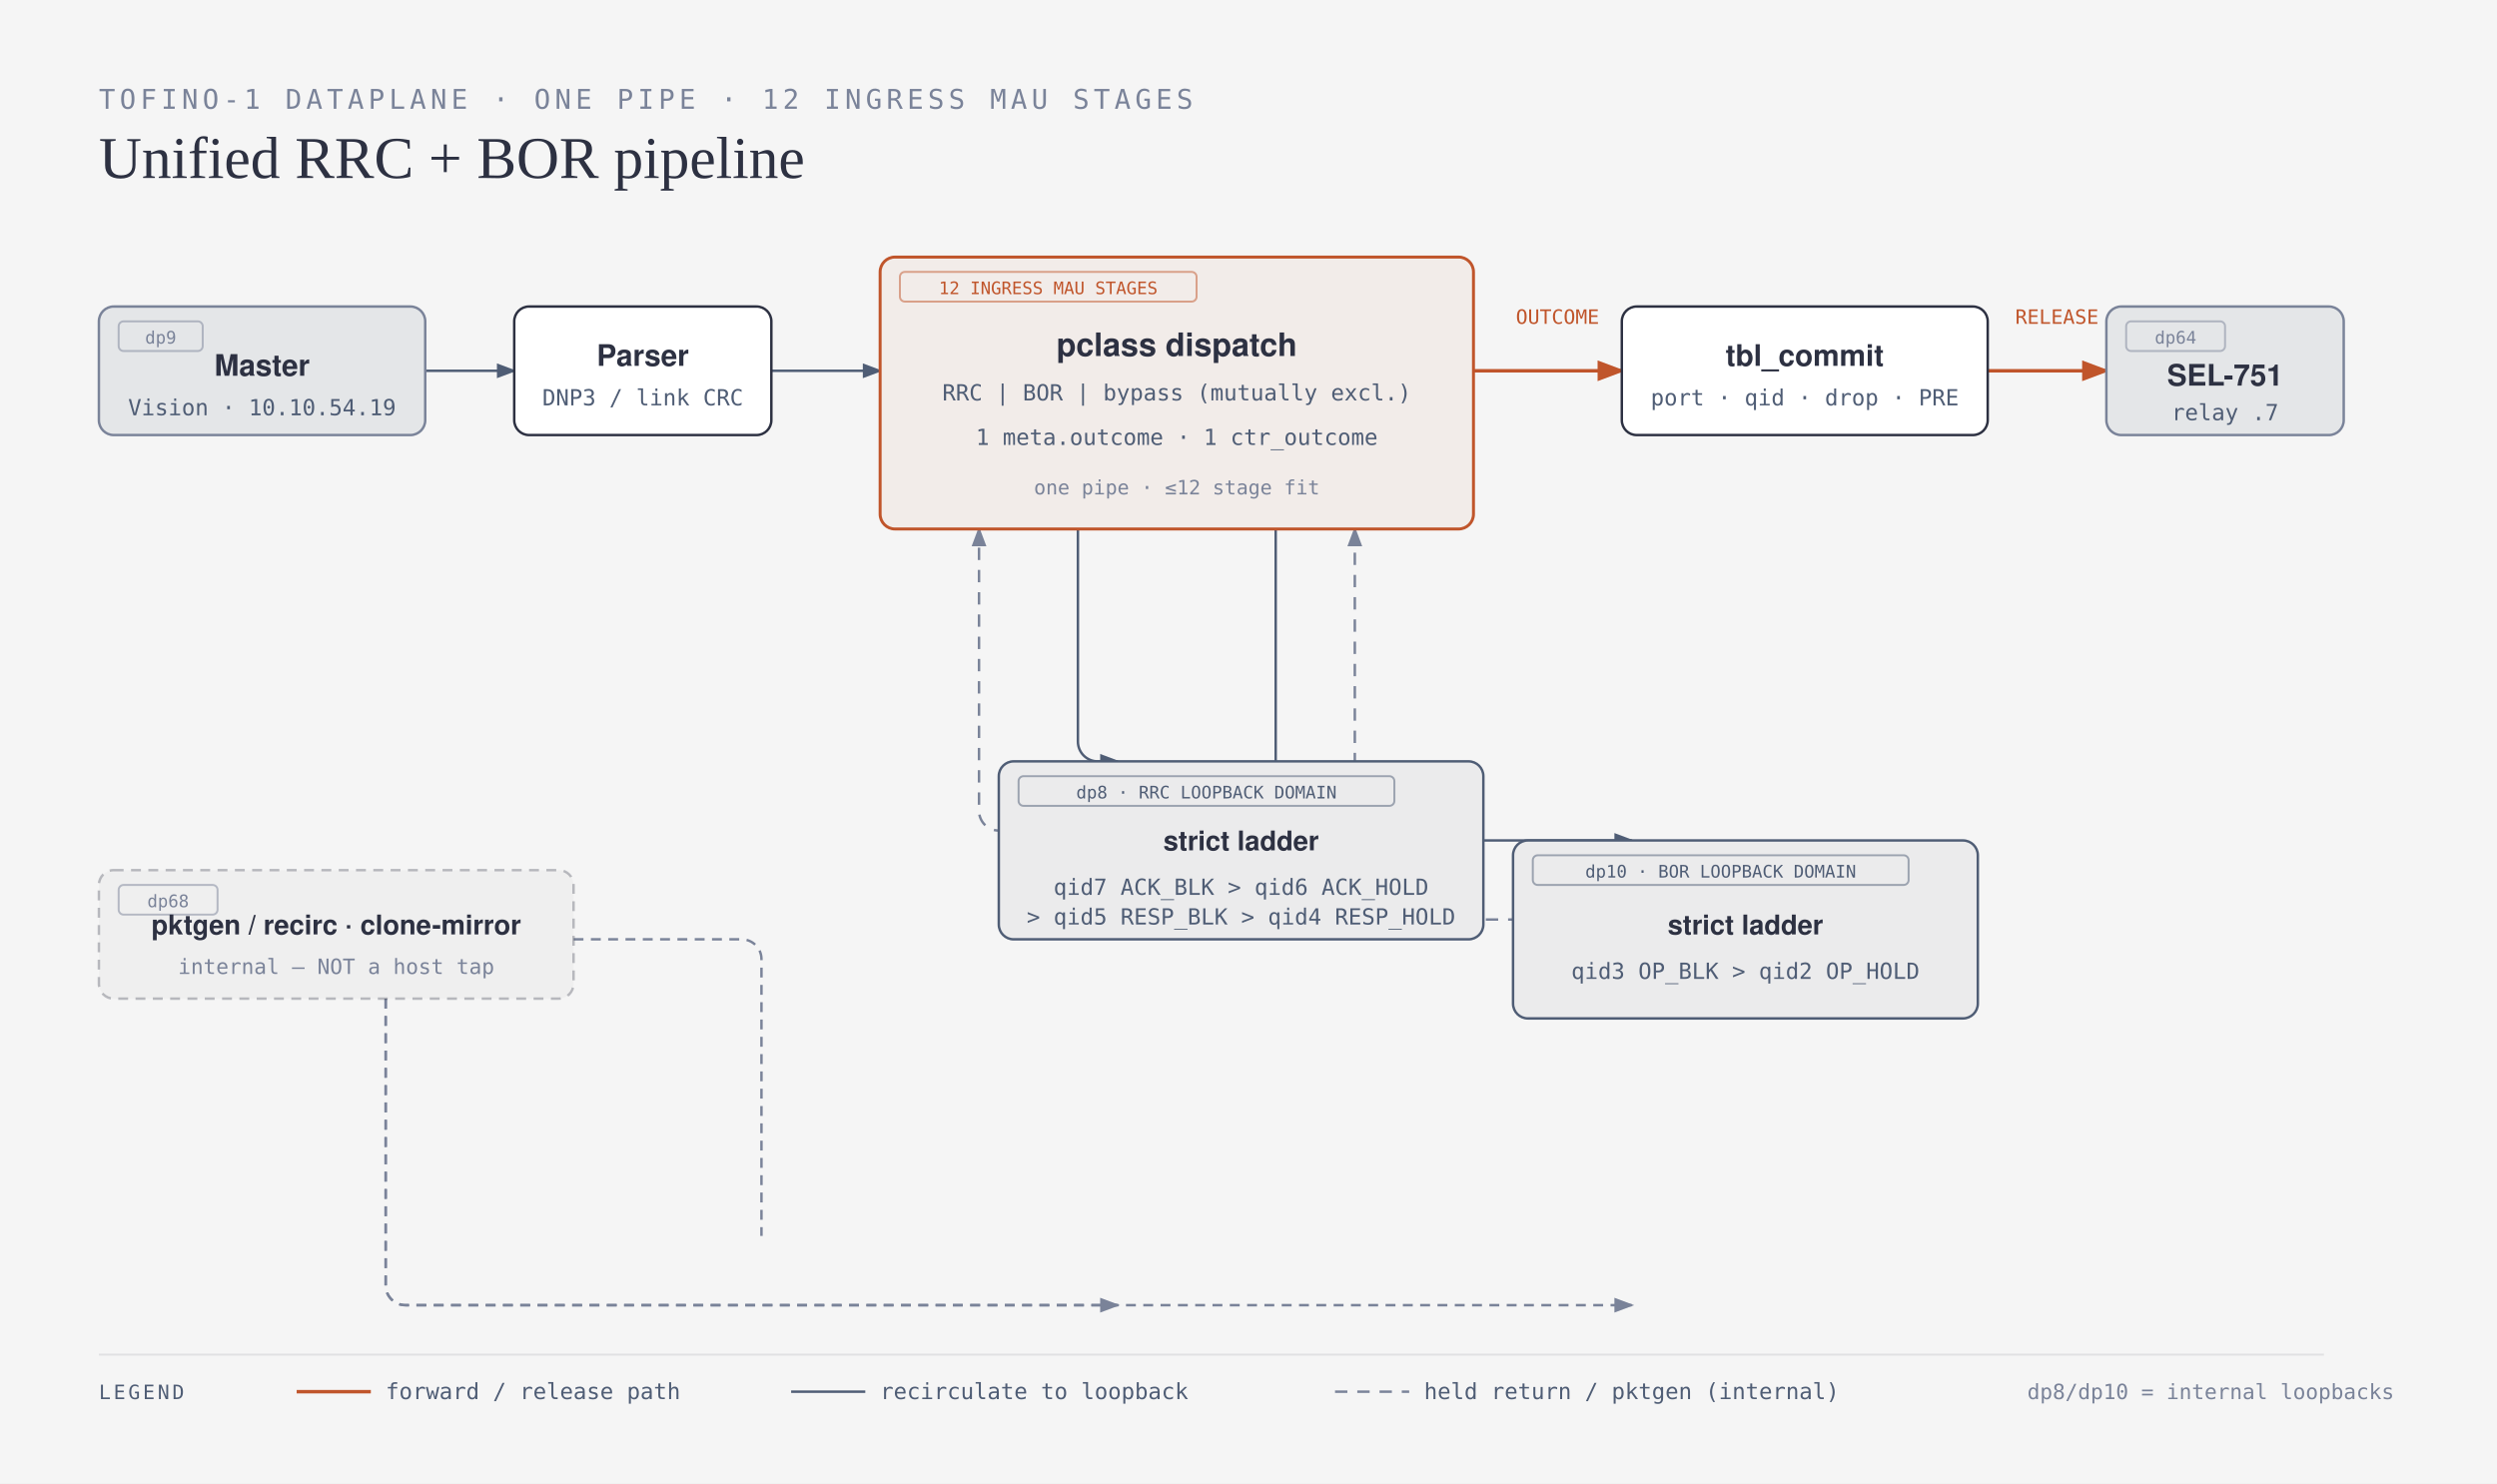
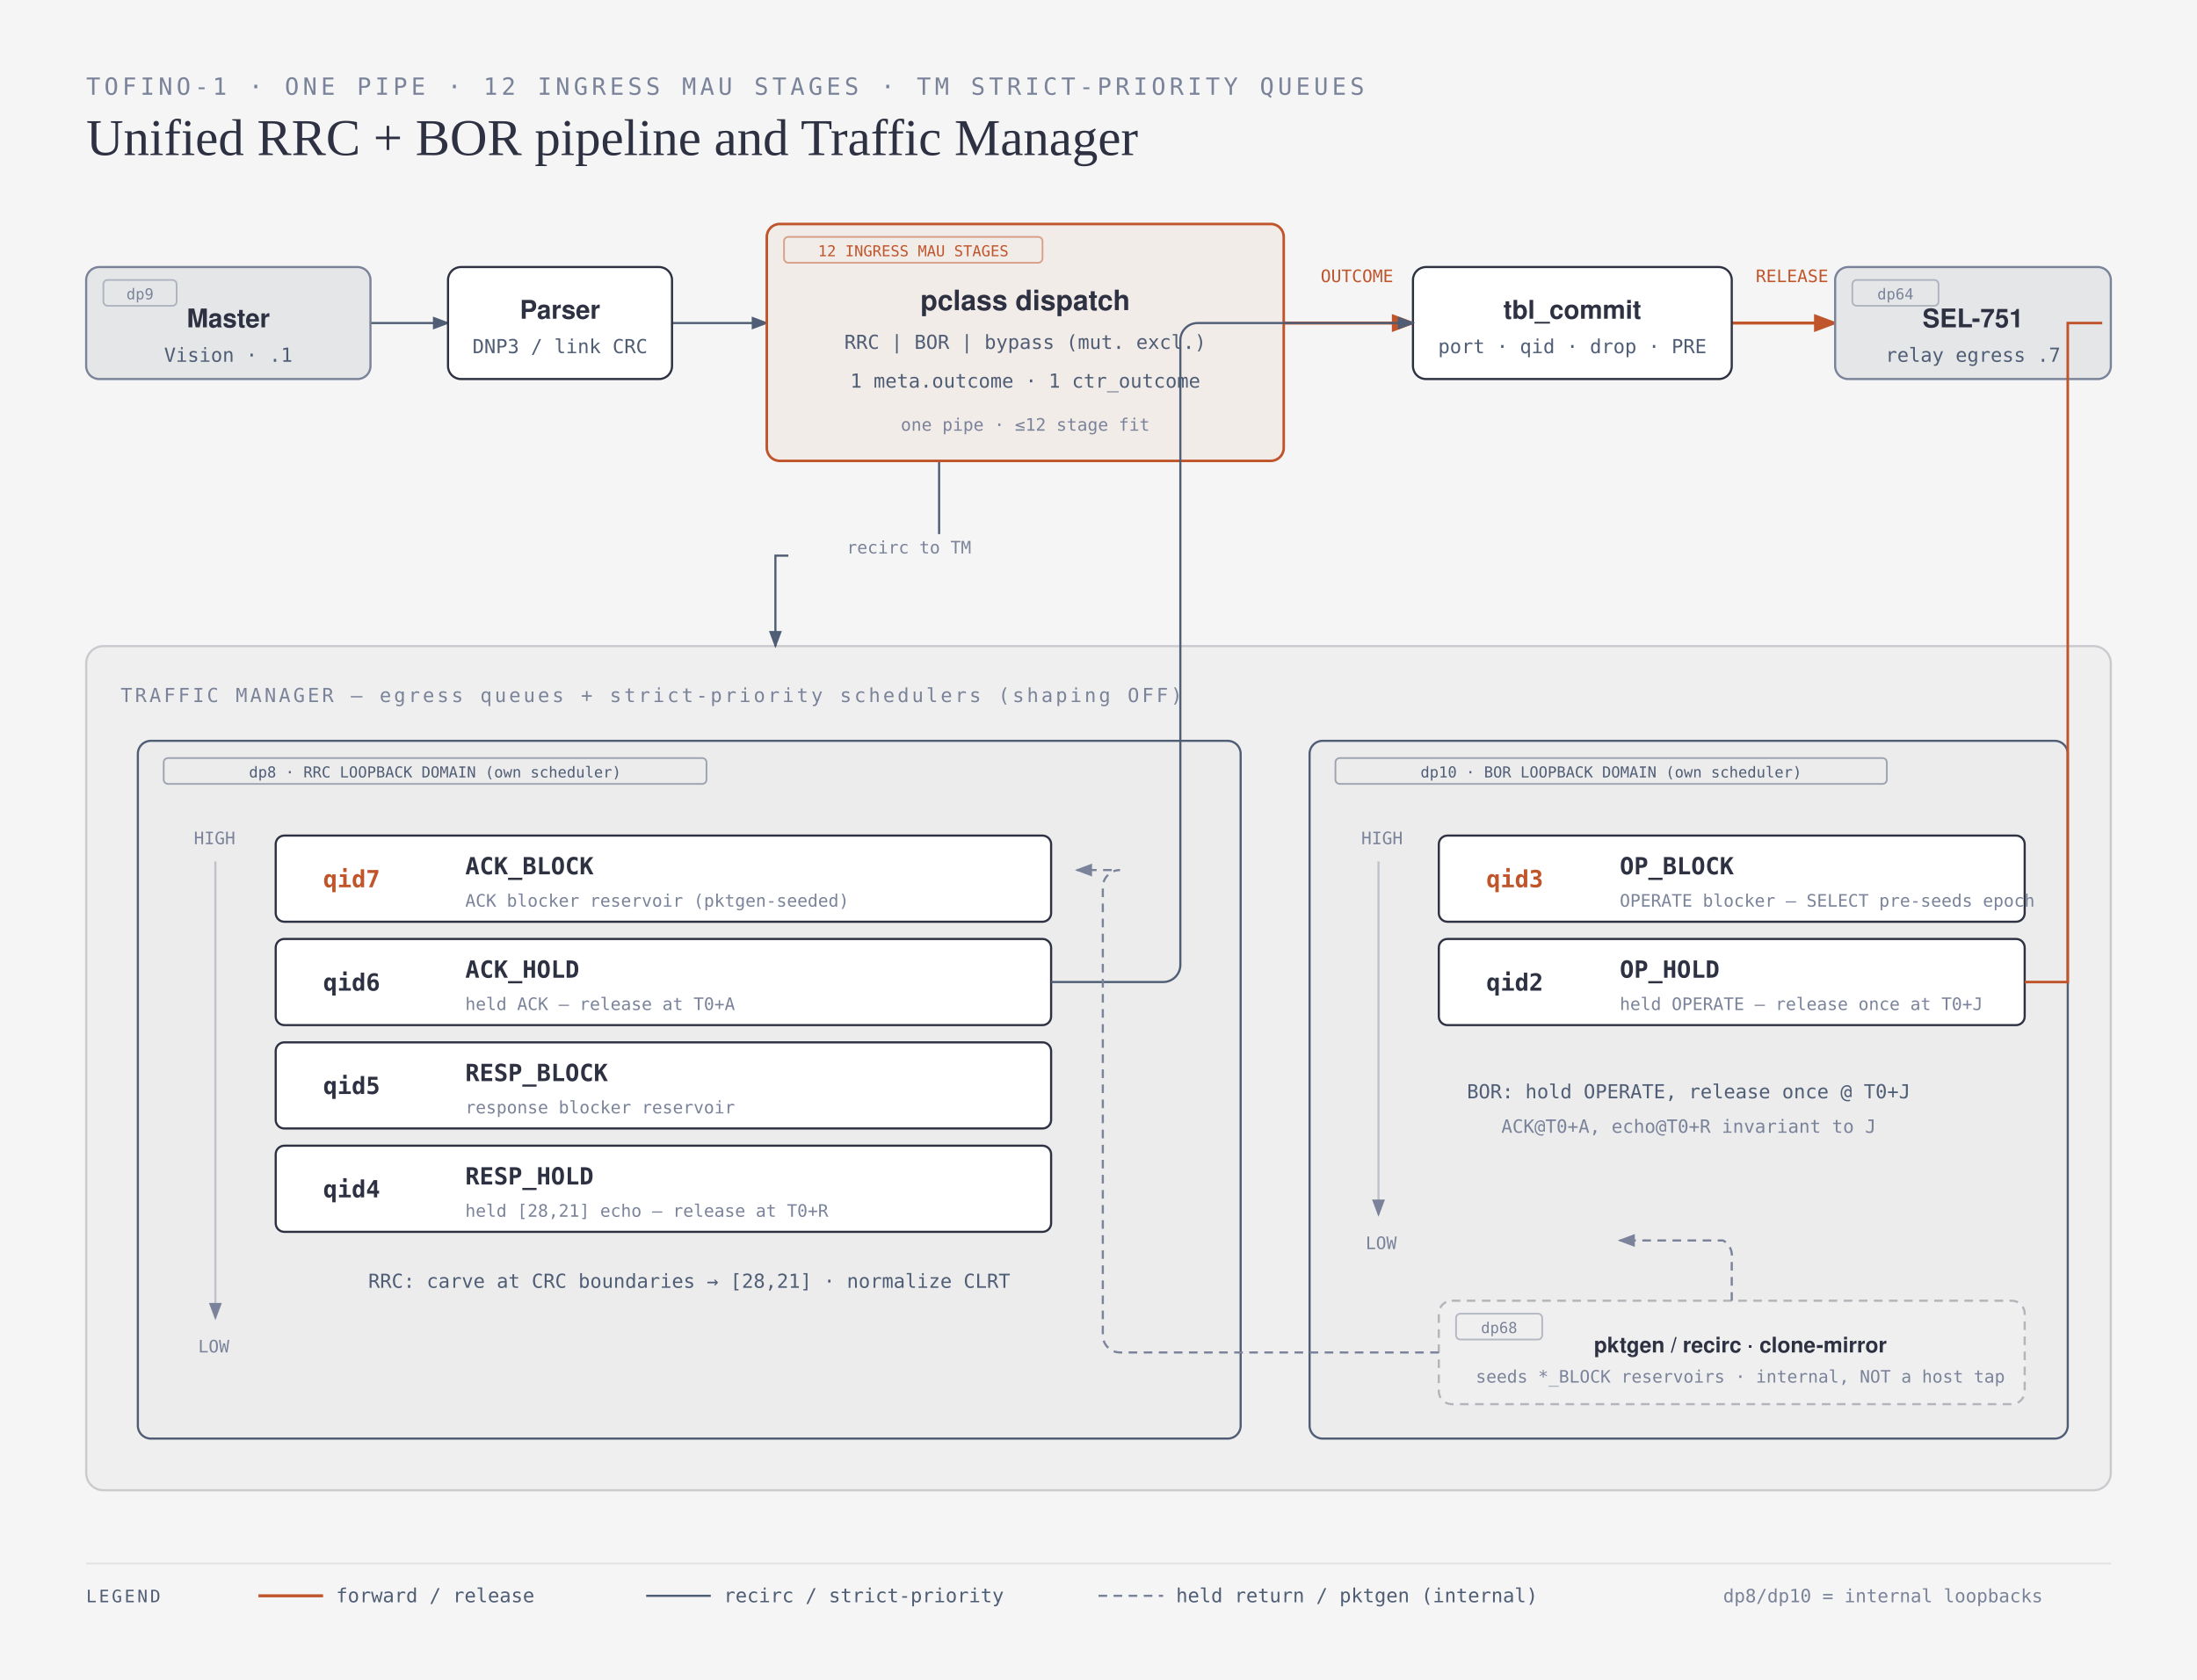
- <svg xmlns="http://www.w3.org/2000/svg" viewBox="0 0 1010 600" role="img" aria-labelledby="fig8-title fig8-desc" font-family="Helvetica, Arial, sans-serif">
+ <svg xmlns="http://www.w3.org/2000/svg" viewBox="0 0 1020 780" role="img" aria-labelledby="fig8-title fig8-desc" font-family="Helvetica, Arial, sans-serif">
  <defs>
    <marker id="ar" markerWidth="8" markerHeight="6" refX="7" refY="3" orient="auto">
      <polygon points="0 0, 8 3, 0 6" fill="#4f5d75" />
    </marker>
    <marker id="arc" markerWidth="8" markerHeight="6" refX="7" refY="3" orient="auto">
      <polygon points="0 0, 8 3, 0 6" fill="#c0552b" />
    </marker>
    <marker id="ard" markerWidth="8" markerHeight="6" refX="7" refY="3" orient="auto">
      <polygon points="0 0, 8 3, 0 6" fill="#7a8399" />
    </marker>
  </defs>
  <rect width="100%" height="100%" fill="#f5f5f5" />
-   <text x="40" y="44" fill="#7a8399" font-size="11" letter-spacing="0.16em" font-family="monospace">TOFINO-1 DATAPLANE · ONE PIPE · 12 INGRESS MAU STAGES</text>
-   <text x="40" y="72" fill="#2d3142" font-size="24" font-family="Georgia, 'Times New Roman', serif">Unified RRC + BOR pipeline</text>
+   <text x="40" y="44" fill="#7a8399" font-size="11" letter-spacing="0.16em" font-family="monospace">TOFINO-1 · ONE PIPE · 12 INGRESS MAU STAGES · TM STRICT-PRIORITY QUEUES</text>
+   <text x="40" y="72" fill="#2d3142" font-size="24" font-family="Georgia, 'Times New Roman', serif">Unified RRC + BOR pipeline and Traffic Manager</text>
  <path d="M172 150 H208" stroke="#4f5d75" stroke-width="1" fill="none" marker-end="url(#ar)" />
  <path d="M312 150 H356" stroke="#4f5d75" stroke-width="1" fill="none" marker-end="url(#ar)" />
  <path d="M596 150 H656" stroke="#c0552b" stroke-width="1.4" fill="none" marker-end="url(#arc)" />
  <path d="M804 150 H852" stroke="#c0552b" stroke-width="1.4" fill="none" marker-end="url(#arc)" />
-   <path d="M436 214 V300 a8 8 0 0 0 8 8 H452" stroke="#4f5d75" stroke-width="1" fill="none" marker-end="url(#ar)" />
-   <path d="M452 336 H404 a8 8 0 0 1 -8 -8 V214" stroke="#7a8399" stroke-width="1" stroke-dasharray="5,4" fill="none" marker-end="url(#ard)" />
-   <path d="M516 214 V332 a8 8 0 0 0 8 8 H660" stroke="#4f5d75" stroke-width="1" fill="none" marker-end="url(#ar)" />
-   <path d="M660 372 H556 a8 8 0 0 1 -8 -8 V214" stroke="#7a8399" stroke-width="1" stroke-dasharray="5,4" fill="none" marker-end="url(#ard)" />
-   <path d="M232 380 H300 a8 8 0 0 1 8 8 V500" stroke="#7a8399" stroke-width="1" stroke-dasharray="4,3" fill="none" />
-   <path d="M156 404 V520 a8 8 0 0 0 8 8 H452" stroke="#7a8399" stroke-width="1" stroke-dasharray="4,3" fill="none" marker-end="url(#ard)" />
-   <path d="M156 404 V520 a8 8 0 0 0 8 8 H660" stroke="#7a8399" stroke-width="1" stroke-dasharray="4,3" fill="none" marker-end="url(#ard)" />
-   <rect x="356" y="122" width="52" height="12" rx="2" fill="#f5f5f5" />
-   <text x="382" y="131" fill="#7a8399" font-size="8" font-family="monospace" text-anchor="middle">INGRESS</text>
  <rect x="600" y="122" width="60" height="12" rx="2" fill="#f5f5f5" />
  <text x="630" y="131" fill="#c0552b" font-size="8" font-family="monospace" text-anchor="middle">OUTCOME</text>
  <rect x="808" y="122" width="48" height="12" rx="2" fill="#f5f5f5" />
  <text x="832" y="131" fill="#c0552b" font-size="8" font-family="monospace" text-anchor="middle">RELEASE</text>
+   <path d="M436 214 V250 a8 8 0 0 0 -8 8 H360 V300" stroke="#4f5d75" stroke-width="1" fill="none" marker-end="url(#ar)" />
+   <rect x="366" y="248" width="112" height="12" rx="2" fill="#f5f5f5" />
+   <text x="422" y="257" fill="#7a8399" font-size="8" font-family="monospace" text-anchor="middle">recirc to TM</text>
  <rect x="40" y="124" width="132" height="52" rx="6" fill="#f5f5f5" />
  <rect x="40" y="124" width="132" height="52" rx="6" fill="#4f5d75" fill-opacity="0.10" stroke="#7a8399" />
  <rect x="48" y="130" width="34" height="12" rx="2" fill="none" stroke="#7a8399" stroke-opacity="0.5" stroke-width="0.8" />
  <text x="65" y="139" fill="#7a8399" font-size="7" font-family="monospace" text-anchor="middle">dp9</text>
  <text x="106" y="152" fill="#2d3142" font-size="12" font-weight="600" text-anchor="middle">Master</text>
-   <text x="106" y="168" fill="#4f5d75" font-size="9" font-family="monospace" text-anchor="middle">Vision · 10.10.54.19</text>
+   <text x="106" y="168" fill="#4f5d75" font-size="9" font-family="monospace" text-anchor="middle">Vision · .1</text>
  <rect x="208" y="124" width="104" height="52" rx="6" fill="#f5f5f5" />
  <rect x="208" y="124" width="104" height="52" rx="6" fill="#ffffff" stroke="#2d3142" />
  <text x="260" y="148" fill="#2d3142" font-size="12" font-weight="600" text-anchor="middle">Parser</text>
  <text x="260" y="164" fill="#4f5d75" font-size="9" font-family="monospace" text-anchor="middle">DNP3 / link CRC</text>
  <rect x="356" y="104" width="240" height="110" rx="6" fill="#f5f5f5" />
  <rect x="356" y="104" width="240" height="110" rx="6" fill="#c0552b" fill-opacity="0.06" stroke="#c0552b" stroke-width="1.2" />
  <rect x="364" y="110" width="120" height="12" rx="2" fill="none" stroke="#c0552b" stroke-opacity="0.5" stroke-width="0.8" />
  <text x="424" y="119" fill="#c0552b" font-size="7" font-family="monospace" text-anchor="middle">12 INGRESS MAU STAGES</text>
  <text x="476" y="144" fill="#2d3142" font-size="13" font-weight="600" text-anchor="middle">pclass dispatch</text>
-   <text x="476" y="162" fill="#4f5d75" font-size="9" font-family="monospace" text-anchor="middle">RRC | BOR | bypass  (mutually excl.)</text>
+   <text x="476" y="162" fill="#4f5d75" font-size="9" font-family="monospace" text-anchor="middle">RRC | BOR | bypass  (mut. excl.)</text>
  <text x="476" y="180" fill="#4f5d75" font-size="9" font-family="monospace" text-anchor="middle">1 meta.outcome · 1 ctr_outcome</text>
  <text x="476" y="200" fill="#7a8399" font-size="8" font-family="monospace" text-anchor="middle">one pipe · ≤12 stage fit</text>
  <rect x="656" y="124" width="148" height="52" rx="6" fill="#f5f5f5" />
  <rect x="656" y="124" width="148" height="52" rx="6" fill="#ffffff" stroke="#2d3142" />
  <text x="730" y="148" fill="#2d3142" font-size="12" font-weight="600" text-anchor="middle">tbl_commit</text>
  <text x="730" y="164" fill="#4f5d75" font-size="9" font-family="monospace" text-anchor="middle">port · qid · drop · PRE</text>
-   <rect x="852" y="124" width="96" height="52" rx="6" fill="#f5f5f5" />
-   <rect x="852" y="124" width="96" height="52" rx="6" fill="#4f5d75" fill-opacity="0.10" stroke="#7a8399" />
+   <rect x="852" y="124" width="128" height="52" rx="6" fill="#f5f5f5" />
+   <rect x="852" y="124" width="128" height="52" rx="6" fill="#4f5d75" fill-opacity="0.10" stroke="#7a8399" />
  <rect x="860" y="130" width="40" height="12" rx="2" fill="none" stroke="#7a8399" stroke-opacity="0.5" stroke-width="0.8" />
  <text x="880" y="139" fill="#7a8399" font-size="7" font-family="monospace" text-anchor="middle">dp64</text>
-   <text x="900" y="156" fill="#2d3142" font-size="12" font-weight="600" text-anchor="middle">SEL-751</text>
-   <text x="900" y="170" fill="#4f5d75" font-size="9" font-family="monospace" text-anchor="middle">relay .7</text>
-   <rect x="404" y="308" width="196" height="72" rx="6" fill="#f5f5f5" />
-   <rect x="404" y="308" width="196" height="72" rx="6" fill="#2d3142" fill-opacity="0.05" stroke="#4f5d75" />
-   <rect x="412" y="314" width="152" height="12" rx="2" fill="none" stroke="#4f5d75" stroke-opacity="0.5" stroke-width="0.8" />
-   <text x="488" y="323" fill="#4f5d75" font-size="7" font-family="monospace" text-anchor="middle">dp8 · RRC LOOPBACK DOMAIN</text>
-   <text x="502" y="344" fill="#2d3142" font-size="11" font-weight="600" text-anchor="middle">strict ladder</text>
-   <text x="502" y="362" fill="#4f5d75" font-size="9" font-family="monospace" text-anchor="middle">qid7 ACK_BLK &gt; qid6 ACK_HOLD</text>
-   <text x="502" y="374" fill="#4f5d75" font-size="9" font-family="monospace" text-anchor="middle">&gt; qid5 RESP_BLK &gt; qid4 RESP_HOLD</text>
-   <rect x="612" y="340" width="188" height="72" rx="6" fill="#f5f5f5" />
-   <rect x="612" y="340" width="188" height="72" rx="6" fill="#2d3142" fill-opacity="0.05" stroke="#4f5d75" />
-   <rect x="620" y="346" width="152" height="12" rx="2" fill="none" stroke="#4f5d75" stroke-opacity="0.5" stroke-width="0.8" />
-   <text x="696" y="355" fill="#4f5d75" font-size="7" font-family="monospace" text-anchor="middle">dp10 · BOR LOOPBACK DOMAIN</text>
-   <text x="706" y="378" fill="#2d3142" font-size="11" font-weight="600" text-anchor="middle">strict ladder</text>
-   <text x="706" y="396" fill="#4f5d75" font-size="9" font-family="monospace" text-anchor="middle">qid3 OP_BLK &gt; qid2 OP_HOLD</text>
-   <rect x="40" y="352" width="192" height="52" rx="6" fill="#f5f5f5" />
-   <rect x="40" y="352" width="192" height="52" rx="6" fill="#2d3142" fill-opacity="0.03" stroke="#2d3142" stroke-opacity="0.30" stroke-dasharray="4,3" />
-   <rect x="48" y="358" width="40" height="12" rx="2" fill="none" stroke="#7a8399" stroke-opacity="0.5" stroke-width="0.8" />
-   <text x="68" y="367" fill="#7a8399" font-size="7" font-family="monospace" text-anchor="middle">dp68</text>
-   <text x="136" y="378" fill="#2d3142" font-size="11" font-weight="600" text-anchor="middle">pktgen / recirc · clone-mirror</text>
-   <text x="136" y="394" fill="#7a8399" font-size="8.5" font-family="monospace" text-anchor="middle">internal — NOT a host tap</text>
-   <line x1="40" y1="548" x2="940" y2="548" stroke="#2d3142" stroke-opacity="0.10" stroke-width="0.8" />
-   <text x="40" y="566" fill="#4f5d75" font-size="8" font-family="monospace" letter-spacing="0.14em">LEGEND</text>
-   <line x1="120" y1="563" x2="150" y2="563" stroke="#c0552b" stroke-width="1.4" />
-   <text x="156" y="566" fill="#4f5d75" font-size="9" font-family="monospace">forward / release path</text>
-   <line x1="320" y1="563" x2="350" y2="563" stroke="#4f5d75" stroke-width="1" />
-   <text x="356" y="566" fill="#4f5d75" font-size="9" font-family="monospace">recirculate to loopback</text>
-   <line x1="540" y1="563" x2="570" y2="563" stroke="#7a8399" stroke-width="1" stroke-dasharray="5,4" />
-   <text x="576" y="566" fill="#4f5d75" font-size="9" font-family="monospace">held return / pktgen (internal)</text>
-   <text x="820" y="566" fill="#7a8399" font-size="8.5" font-family="monospace">dp8/dp10 = internal loopbacks</text>
+   <text x="916" y="152" fill="#2d3142" font-size="12" font-weight="600" text-anchor="middle">SEL-751</text>
+   <text x="916" y="168" fill="#4f5d75" font-size="9" font-family="monospace" text-anchor="middle">relay egress .7</text>
+   <rect x="40" y="300" width="940" height="392" rx="8" fill="#2d3142" fill-opacity="0.03" stroke="#2d3142" stroke-opacity="0.20" />
+   <text x="56" y="326" fill="#7a8399" font-size="9" font-family="monospace" letter-spacing="0.14em">TRAFFIC MANAGER — egress queues + strict-priority schedulers (shaping OFF)</text>
+   <rect x="64" y="344" width="512" height="324" rx="6" fill="#f5f5f5" />
+   <rect x="64" y="344" width="512" height="324" rx="6" fill="#2d3142" fill-opacity="0.04" stroke="#4f5d75" />
+   <rect x="76" y="352" width="252" height="12" rx="2" fill="none" stroke="#4f5d75" stroke-opacity="0.5" stroke-width="0.8" />
+   <text x="202" y="361" fill="#4f5d75" font-size="7" font-family="monospace" text-anchor="middle">dp8 · RRC LOOPBACK DOMAIN (own scheduler)</text>
+   <text x="90" y="392" fill="#7a8399" font-size="8" font-family="monospace">HIGH</text>
+   <path d="M100 400 V612" stroke="#7a8399" stroke-opacity="0.4" stroke-width="1" marker-end="url(#ard)" />
+   <text x="92" y="628" fill="#7a8399" font-size="8" font-family="monospace">LOW</text>
+   <g font-family="monospace">
+     <rect x="128" y="388" width="360" height="40" rx="4" fill="#ffffff" stroke="#2d3142" />
+     <text x="150" y="412" fill="#c0552b" font-size="11" font-weight="600">qid7</text>
+     <text x="216" y="406" fill="#2d3142" font-size="11" font-weight="600">ACK_BLOCK</text>
+     <text x="216" y="421" fill="#7a8399" font-size="8">ACK blocker reservoir (pktgen-seeded)</text>
+     <rect x="128" y="436" width="360" height="40" rx="4" fill="#ffffff" stroke="#2d3142" />
+     <text x="150" y="460" fill="#2d3142" font-size="11" font-weight="600">qid6</text>
+     <text x="216" y="454" fill="#2d3142" font-size="11" font-weight="600">ACK_HOLD</text>
+     <text x="216" y="469" fill="#7a8399" font-size="8">held ACK — release at T0+A</text>
+     <rect x="128" y="484" width="360" height="40" rx="4" fill="#ffffff" stroke="#2d3142" />
+     <text x="150" y="508" fill="#2d3142" font-size="11" font-weight="600">qid5</text>
+     <text x="216" y="502" fill="#2d3142" font-size="11" font-weight="600">RESP_BLOCK</text>
+     <text x="216" y="517" fill="#7a8399" font-size="8">response blocker reservoir</text>
+     <rect x="128" y="532" width="360" height="40" rx="4" fill="#ffffff" stroke="#2d3142" />
+     <text x="150" y="556" fill="#2d3142" font-size="11" font-weight="600">qid4</text>
+     <text x="216" y="550" fill="#2d3142" font-size="11" font-weight="600">RESP_HOLD</text>
+     <text x="216" y="565" fill="#7a8399" font-size="8">held [28,21] echo — release at T0+R</text>
+   </g>
+   <text x="320" y="598" fill="#4f5d75" font-size="9" font-family="monospace" text-anchor="middle">RRC: carve at CRC boundaries → [28,21] · normalize CLRT</text>
+   <path d="M488 456 H540 a8 8 0 0 0 8 -8 V158 a8 8 0 0 1 8 -8 H656" stroke="#4f5d75" stroke-width="1" fill="none" marker-end="url(#ar)" />
+   <rect x="608" y="344" width="352" height="324" rx="6" fill="#f5f5f5" />
+   <rect x="608" y="344" width="352" height="324" rx="6" fill="#2d3142" fill-opacity="0.04" stroke="#4f5d75" />
+   <rect x="620" y="352" width="256" height="12" rx="2" fill="none" stroke="#4f5d75" stroke-opacity="0.5" stroke-width="0.8" />
+   <text x="748" y="361" fill="#4f5d75" font-size="7" font-family="monospace" text-anchor="middle">dp10 · BOR LOOPBACK DOMAIN (own scheduler)</text>
+   <text x="632" y="392" fill="#7a8399" font-size="8" font-family="monospace">HIGH</text>
+   <path d="M640 400 V564" stroke="#7a8399" stroke-opacity="0.4" stroke-width="1" marker-end="url(#ard)" />
+   <text x="634" y="580" fill="#7a8399" font-size="8" font-family="monospace">LOW</text>
+   <g font-family="monospace">
+     <rect x="668" y="388" width="272" height="40" rx="4" fill="#ffffff" stroke="#2d3142" />
+     <text x="690" y="412" fill="#c0552b" font-size="11" font-weight="600">qid3</text>
+     <text x="752" y="406" fill="#2d3142" font-size="11" font-weight="600">OP_BLOCK</text>
+     <text x="752" y="421" fill="#7a8399" font-size="8">OPERATE blocker — SELECT pre-seeds epoch</text>
+     <rect x="668" y="436" width="272" height="40" rx="4" fill="#ffffff" stroke="#2d3142" />
+     <text x="690" y="460" fill="#2d3142" font-size="11" font-weight="600">qid2</text>
+     <text x="752" y="454" fill="#2d3142" font-size="11" font-weight="600">OP_HOLD</text>
+     <text x="752" y="469" fill="#7a8399" font-size="8">held OPERATE — release once at T0+J</text>
+   </g>
+   <text x="784" y="510" fill="#4f5d75" font-size="9" font-family="monospace" text-anchor="middle">BOR: hold OPERATE, release once @ T0+J</text>
+   <text x="784" y="526" fill="#7a8399" font-size="8.5" font-family="monospace" text-anchor="middle">ACK@T0+A, echo@T0+R invariant to J</text>
+   <path d="M940 456 H960 V150 H976" stroke="#c0552b" stroke-width="1.2" fill="none" />
+   <rect x="668" y="604" width="272" height="48" rx="6" fill="#f5f5f5" />
+   <rect x="668" y="604" width="272" height="48" rx="6" fill="#2d3142" fill-opacity="0.03" stroke="#2d3142" stroke-opacity="0.30" stroke-dasharray="4,3" />
+   <rect x="676" y="610" width="40" height="12" rx="2" fill="none" stroke="#7a8399" stroke-opacity="0.5" stroke-width="0.8" />
+   <text x="696" y="619" fill="#7a8399" font-size="7" font-family="monospace" text-anchor="middle">dp68</text>
+   <text x="808" y="628" fill="#2d3142" font-size="10" font-weight="600" text-anchor="middle">pktgen / recirc · clone-mirror</text>
+   <text x="808" y="642" fill="#7a8399" font-size="8" font-family="monospace" text-anchor="middle">seeds *_BLOCK reservoirs · internal, NOT a host tap</text>
+   <path d="M804 604 V584 a8 8 0 0 0 -4 -8 H752" stroke="#7a8399" stroke-width="1" stroke-dasharray="4,3" fill="none" marker-end="url(#ard)" />
+   <path d="M668 628 H520 a8 8 0 0 1 -8 -8 V412 a8 8 0 0 1 8 -8 H500" stroke="#7a8399" stroke-width="1" stroke-dasharray="4,3" fill="none" marker-end="url(#ard)" />
+   <line x1="40" y1="726" x2="980" y2="726" stroke="#2d3142" stroke-opacity="0.10" stroke-width="0.8" />
+   <text x="40" y="744" fill="#4f5d75" font-size="8" font-family="monospace" letter-spacing="0.14em">LEGEND</text>
+   <line x1="120" y1="741" x2="150" y2="741" stroke="#c0552b" stroke-width="1.4" />
+   <text x="156" y="744" fill="#4f5d75" font-size="9" font-family="monospace">forward / release</text>
+   <line x1="300" y1="741" x2="330" y2="741" stroke="#4f5d75" stroke-width="1" />
+   <text x="336" y="744" fill="#4f5d75" font-size="9" font-family="monospace">recirc / strict-priority</text>
+   <line x1="510" y1="741" x2="540" y2="741" stroke="#7a8399" stroke-width="1" stroke-dasharray="4,3" />
+   <text x="546" y="744" fill="#4f5d75" font-size="9" font-family="monospace">held return / pktgen (internal)</text>
+   <text x="800" y="744" fill="#7a8399" font-size="8.5" font-family="monospace">dp8/dp10 = internal loopbacks</text>
</svg>
